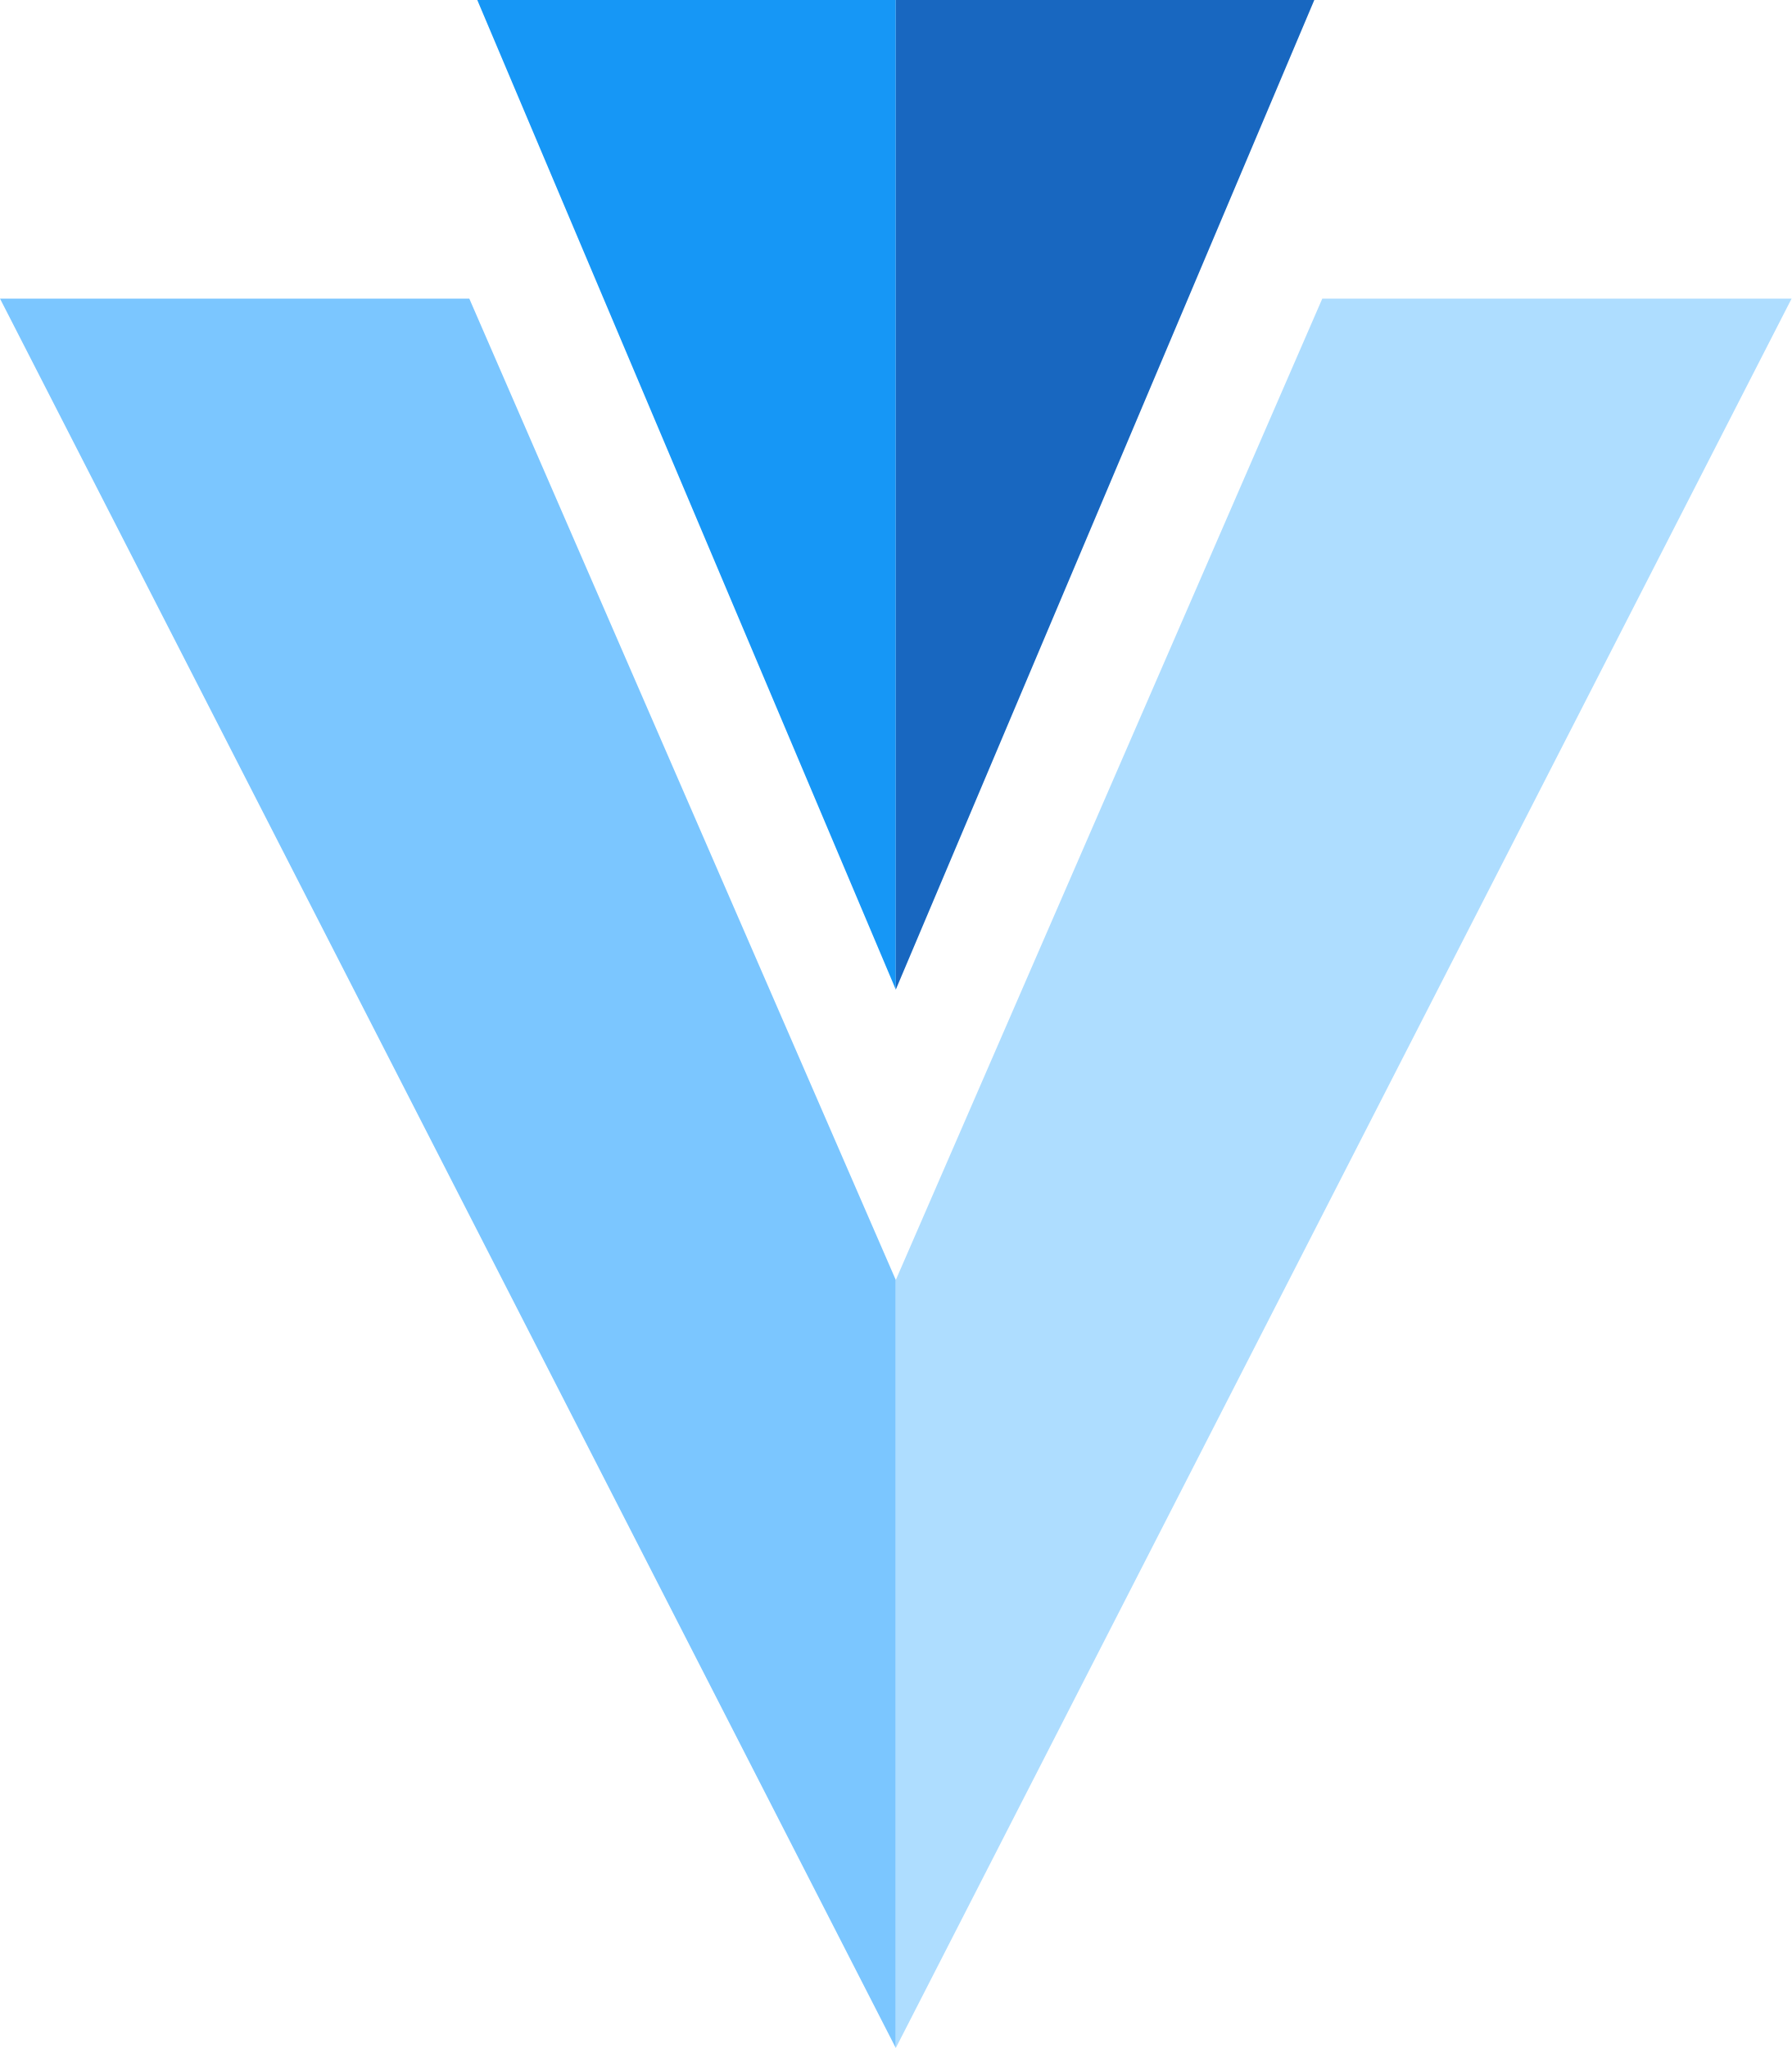
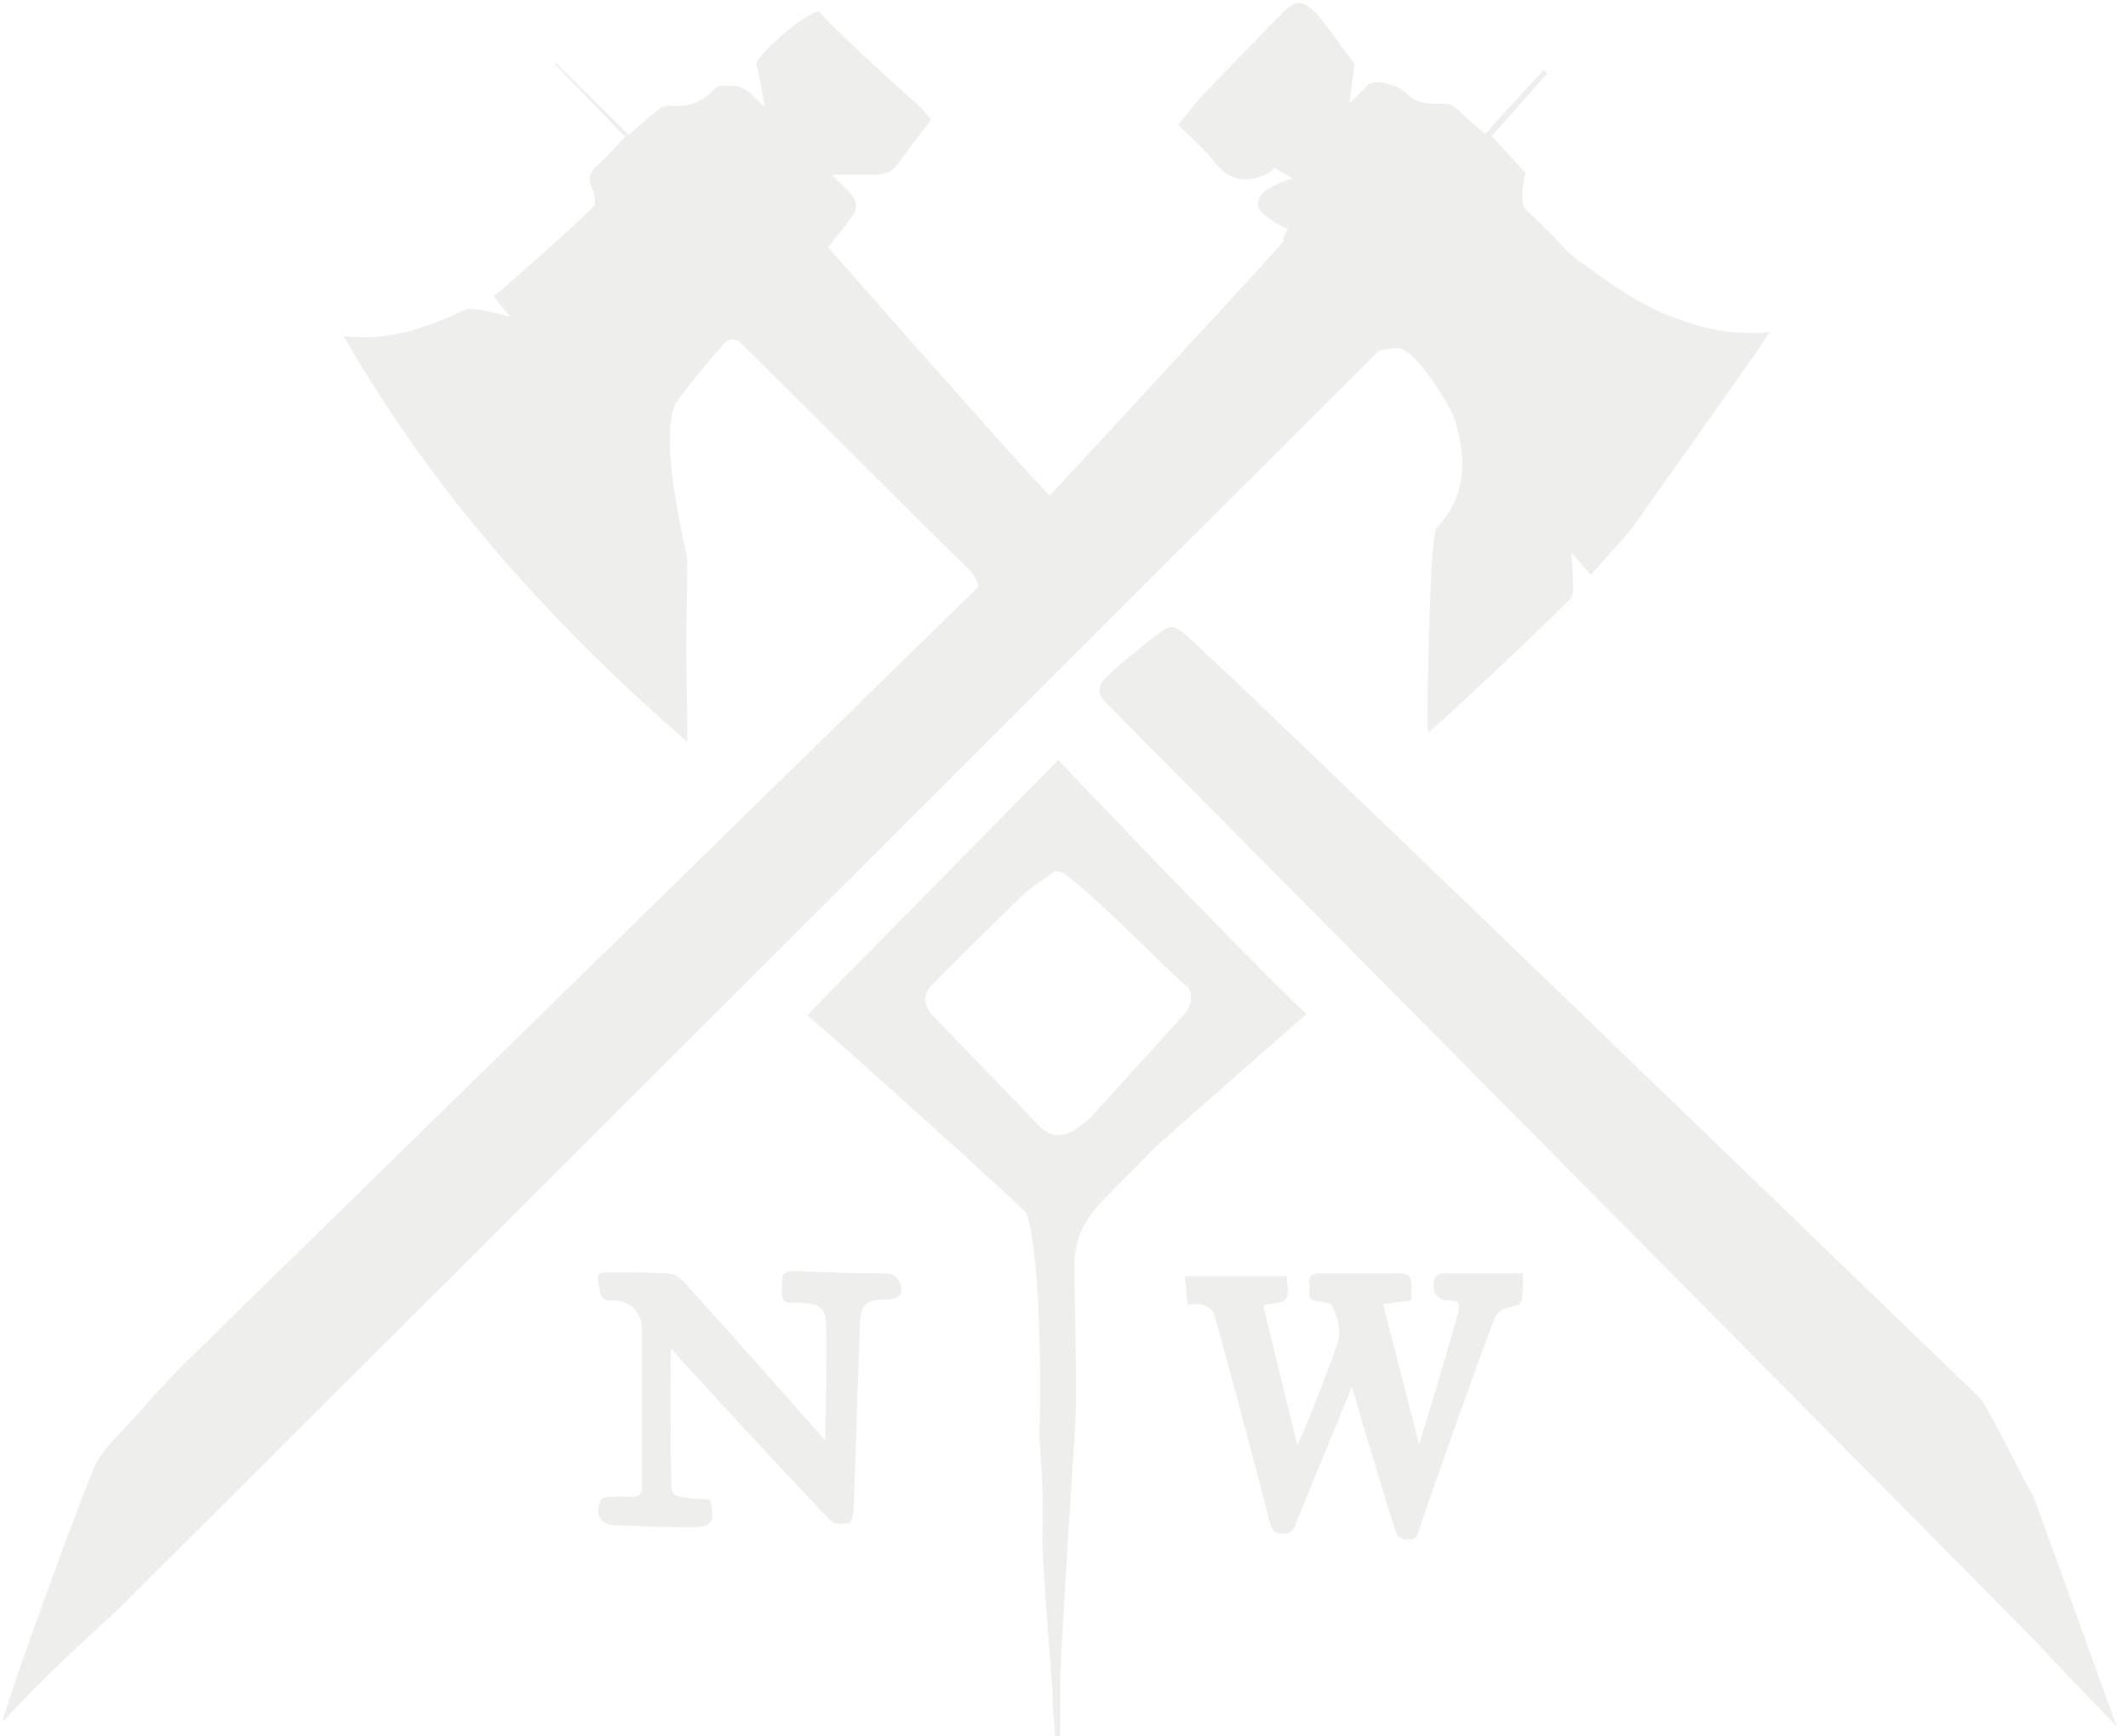
- <svg xmlns="http://www.w3.org/2000/svg" id="Layer_1" data-name="Layer 1" viewBox="0 0 87.5 100">
-   <defs>
-     <style>.cls-1{fill:#1697f6;}.cls-2{fill:#7bc6ff;}.cls-3{fill:#1867c0;}.cls-4{fill:#aeddff;}</style>
-   </defs>
-   <polyline class="cls-1" points="43.75 0 23.31 0 43.75 48.32" />
-   <polygon class="cls-2" points="43.75 62.5 43.75 100 0 14.58 22.92 14.58 43.75 62.5" />
-   <polyline class="cls-3" points="43.75 0 64.19 0 43.75 48.32" />
-   <polygon class="cls-4" points="64.58 14.58 87.5 14.58 43.75 100 43.75 62.5 64.58 14.58" />
+ <svg xmlns="http://www.w3.org/2000/svg" version="1.1" x="0px" y="0px" viewBox="0 0 225.4 183.9" xml:space="preserve" fill="#eeefed">
+   <path d="M224.1,182.8c-2.8-2.9-5.6-5.8-8.3-8.7c-1-1.1-98-99-98.8-99.8c-0.7-0.7-0.7-1.6,0-2.4c1.6-1.6,6.1-5.2,6.7-5.4  c0.8-0.2,1.2,0.2,1.8,0.7c2.1,1.5,83.2,80,84.1,80.8c0.9,0.8,5.6,10.6,5.8,10.5c0.1,0.3,0.2,0.6,0.3,0.9c2.8,7.7,5.6,15.5,8.4,23.2  C224.3,182.7,224.2,182.8,224.1,182.8z" />
+   <path d="M112.1,80.5c3.1,3.4,24.3,25.4,26.3,26.9c-0.4,0.4-16.1,14.1-16.4,14.5c-1.6,1.7-3.3,3.3-4.9,5c-2.1,2-3.3,4.3-3.3,7.2  c0,2.1,0.3,14.1,0.1,16.7c-0.1,1.6-1.6,24.7-1.6,27.1c0,2.3,0,4.5,0,6.8c-0.2,0-0.3,0-0.5,0c-0.1-1.7-0.3-3.4-0.3-5  c-0.1-2.4-0.9-10.7-1.1-16.5c0.2-6.7-0.3-9.6-0.3-11.3c0.1-2.9,0.3-18.6-1.4-23.4c-0.1-0.3-21.3-19.5-23.2-20.9  C88.7,104.2,111.2,81.5,112.1,80.5z M111.7,92.3c-0.8,0.7-2.2,1.5-2.9,2.1c-1,0.9-9.7,9.5-10.3,10.2c-0.7,0.8-0.6,2,0.1,2.8  c3.8,3.9,7.6,7.9,11.4,11.8c1.5,1.6,3.1,1.5,5.6-0.9c1.3-1.5,9.1-9.9,10.1-11.2c0.6-0.7,0.6-2.1,0-2.6c-1.4-1.1-8.6-8.4-11.3-10.6  C113.3,93.1,112.9,92.3,111.7,92.3z" />
+   <path d="M141.7,142.2c0.4-1.4,0-2.6-0.6-3.8c-0.1-0.3-0.9-0.5-1.4-0.5c-1.6-0.1-0.8-1.2-1-1.9c-0.2-0.7,0.3-1.1,1-1.1  c2.8,0,5.7,0,8.5,0c1,0,1.3,0.4,1.3,1.3c0,0.5,0,1,0,1.6c-1,0.1-1.8,0.2-3,0.4c1.3,5.1,2.6,10,3.8,14.8c0.1,0,3.7-12.2,4.2-14.1  c0.2-0.8-0.1-1.1-0.9-1.1c-1.4,0-2.1-1-1.6-2.4c0.1-0.2,0.4-0.5,0.7-0.5c2.8,0,5.7,0,8.6,0c0,0.6,0,1.2,0,1.7  c-0.1,1.7-0.1,1.6-1.8,2c-0.4,0.1-0.9,0.5-1.1,0.9c-0.8,1.7-7.6,21-8.2,22.9c-0.2,0.8-0.8,0.7-1.3,0.7c-0.4,0-0.9-0.3-1-0.6  c-1.1-3.4-4.2-13.7-4.7-15.6c-0.4,1.1-5.7,13.8-6,14.7c-0.3,0.8-0.8,0.9-1.5,0.9c-0.8,0-1-0.5-1.2-1.2c-1.7-6.7-5.7-21.6-6-22.3  c-0.2-0.4-0.8-0.6-1.2-0.8c-0.4-0.1-0.9,0-1.5,0c-0.1-1-0.2-2-0.3-3c3.7,0,7.1,0,10.8,0c0,0.8,0.3,1.9-0.1,2.4  c-0.3,0.5-1.4,0.4-2.4,0.7c1.2,4.9,2.4,9.9,3.6,14.8C137.6,153.1,141,144.4,141.7,142.2z" />
+   <path d="M87.4,152.6c0.1-3.3,0.2-11.4,0.1-12.4c0-1.3-0.6-2-1.9-2.1c-0.5-0.1-1-0.1-1.5-0.1c-1.1,0.2-1.3-0.4-1.3-1.3  c0-2,0.1-2.1,2-2c2.9,0.1,5.8,0.2,8.8,0.2c0.9,0,1.5,0.3,1.8,1.2c0.3,1-0.2,1.5-1.2,1.6c-0.2,0-0.5,0-0.7,0c-1.7,0-2.3,0.6-2.4,2.3  c-0.1,2.7-0.6,18-0.7,20.2c0,0.4-0.3,1.2-0.5,1.2c-0.6,0.1-1.4,0.1-1.8-0.2c-1.3-1.2-15.2-16.2-17-18.3c-0.1,0.4-0.1,9.6,0,14  c0,1.5,0.2,1.6,1.7,1.8c0.8,0.1,1.6,0.1,2.4,0.2c0.6,2.3,0.3,2.9-2,2.9c-2.7,0-5.5-0.1-8.2-0.2c-1.4,0-2.1-1.4-1.3-2.7  c0.1-0.2,0.5-0.3,0.7-0.3c0.8,0,1.7-0.1,2.5,0c0.8,0,1.1-0.3,1.1-1.1c0-3.2,0-14.2,0-16.6c0-1.9-1.3-3.2-3.2-3.1  c-1.3,0-1.2-0.9-1.4-1.6c-0.2-1.3-0.1-1.4,1.2-1.4c2,0,4,0,5.9,0.1c0.9,0,1.6,0.4,2.2,1.2C74,137.5,86.2,151.2,87.4,152.6z" />
+   <path d="M182,35c-4.6-0.9-8.7-2.9-12.4-5.7c-0.1,0-0.1-0.1-0.2-0.1c-1.1-0.9-2.4-1.6-3.4-2.6c-1.4-1.5-2.9-3-4.4-4.4  c-0.7-0.7-0.2-3.2,0-3.9c-1.1-1.1-2.3-2.5-3.6-3.9c2-2.2,3.9-4.4,5.9-6.6c-0.1-0.1-0.3-0.3-0.4-0.4c-2.1,2.3-4.1,4.5-6.2,6.8  c-1.1-1-2-1.7-2.8-2.5c-0.6-0.6-1.2-0.8-2-0.7C151.3,11,150,11,149,9.9c-0.7-0.7-3.2-1.7-4.1-0.9c-0.6,0.6-1.3,1.3-1.9,1.9  c-0.1,0,0.3-3,0.5-4.1c-0.3-0.3-3.5-4.9-4.2-5.5c-1.3-1.3-2.1-1.3-3.4,0c-2.8,2.9-5.6,5.7-8.4,8.7c-1,1-1.8,2.2-2.7,3.2  c1.3,1.4,2.7,2.5,3.7,3.8c1.4,1.9,3.1,2.5,5.3,1.6c0.4-0.1,0.7-0.4,1.2-0.8c0.4,0.2,1,0.6,1.9,1.1c-2.8,0.9-3.9,1.8-3.6,3.1  c0.2,0.7,2.4,2.1,3.1,2.2c-0.1,0.4-0.6,1-0.4,1.3c0.1,0.1-24.8,27-24.8,27c-1.7-1.5-22.6-25.3-23.5-26.3c0.9-1.1,1.7-2.1,2.5-3.2  c0.7-0.9,0.6-1.8-0.2-2.6c-0.7-0.7-1.4-1.4-1.9-1.9c1.2,0,2.5,0,3.8,0c1.1,0,2.3,0.1,3.1-1c0.4-0.6,3.3-4.4,3.6-4.8  c-0.4-0.5-0.9-1.2-1.5-1.7C95.5,9.6,87,1.9,86.8,1.2c-1.8,0.2-6.9,5-6.7,5.6c0.4,1.4,0.6,2.9,0.9,4.5c-1.2-0.9-1.8-2.2-3.5-2.2  c-0.7,0-1.4-0.2-1.9,0.4c-1.2,1.3-2.7,1.9-4.6,1.7c-0.5-0.1-1.1,0.2-1.5,0.6c-1,0.8-1.9,1.6-2.9,2.5c-0.5-0.5-7.3-7.2-7.7-7.6  c0,0-0.1,0.1-0.1,0.1c0.4,0.5,7,7.2,7.4,7.7c-1,1.1-1.9,2.1-3,3.1c-0.8,0.7-0.9,1.4-0.5,2.3c0.2,0.3,0.4,1.6,0.3,1.8  c-1.5,1.7-8.7,8-10.7,9.7c0.5,0.7,1.1,1.4,1.7,2.1c-0.1,0.1-3.9-1.1-4.7-0.7c-4,1.9-8.1,3.4-12.9,2.8c9.5,16.6,22,30.5,36.4,43  c0-0.6,0-1,0-1.4c0-2.8-0.1-5.6-0.1-8.4c0-3.2,0.1-6.3,0.1-9.5c0-0.7-3.2-12.7-1.2-16.6c0.3-0.6,3.9-5,5.1-6.3  c0.5-0.5,1-0.6,1.6-0.2c0.5,0.4,23,22.9,24.2,24c0.7,0.7,1.1,1.3,1.1,2c0,0-83.6,81.8-84.1,82.3c-2.1,2.1-4.1,4.4-6.1,6.6  c-1.1,1.2-2.3,2.3-3.1,3.7c-0.9,1.5-9.9,26.1-10,27.6c0.1-0.1,0.2-0.2,0.3-0.3c3.6-3.9,7.5-7.6,11.5-11.2  c0.9-0.8,133.9-133.7,133.9-133.7c0.7-0.2,1.3-0.3,2-0.3c1.9-0.1,5.7,6.2,6.1,7.6c1.3,4.2,1.2,8.1-1.9,11.4c-0.8,0.8-1,17.9-1,21.2  c0,0.2,0.1,0.3,0.1,0.5c1.4-1.1,11.4-10.5,15.1-14.2c0.5-0.5,0-4.8,0-4.9c0.7,0.8,1.4,1.6,2.1,2.4c1.5-1.7,3-3.3,4.4-5  c0.1-0.2,13.9-19.5,14.6-20.8C187.2,35.4,183.5,35.3,182,35z" />
+   <path d="M215.4,158.7" />
</svg>
